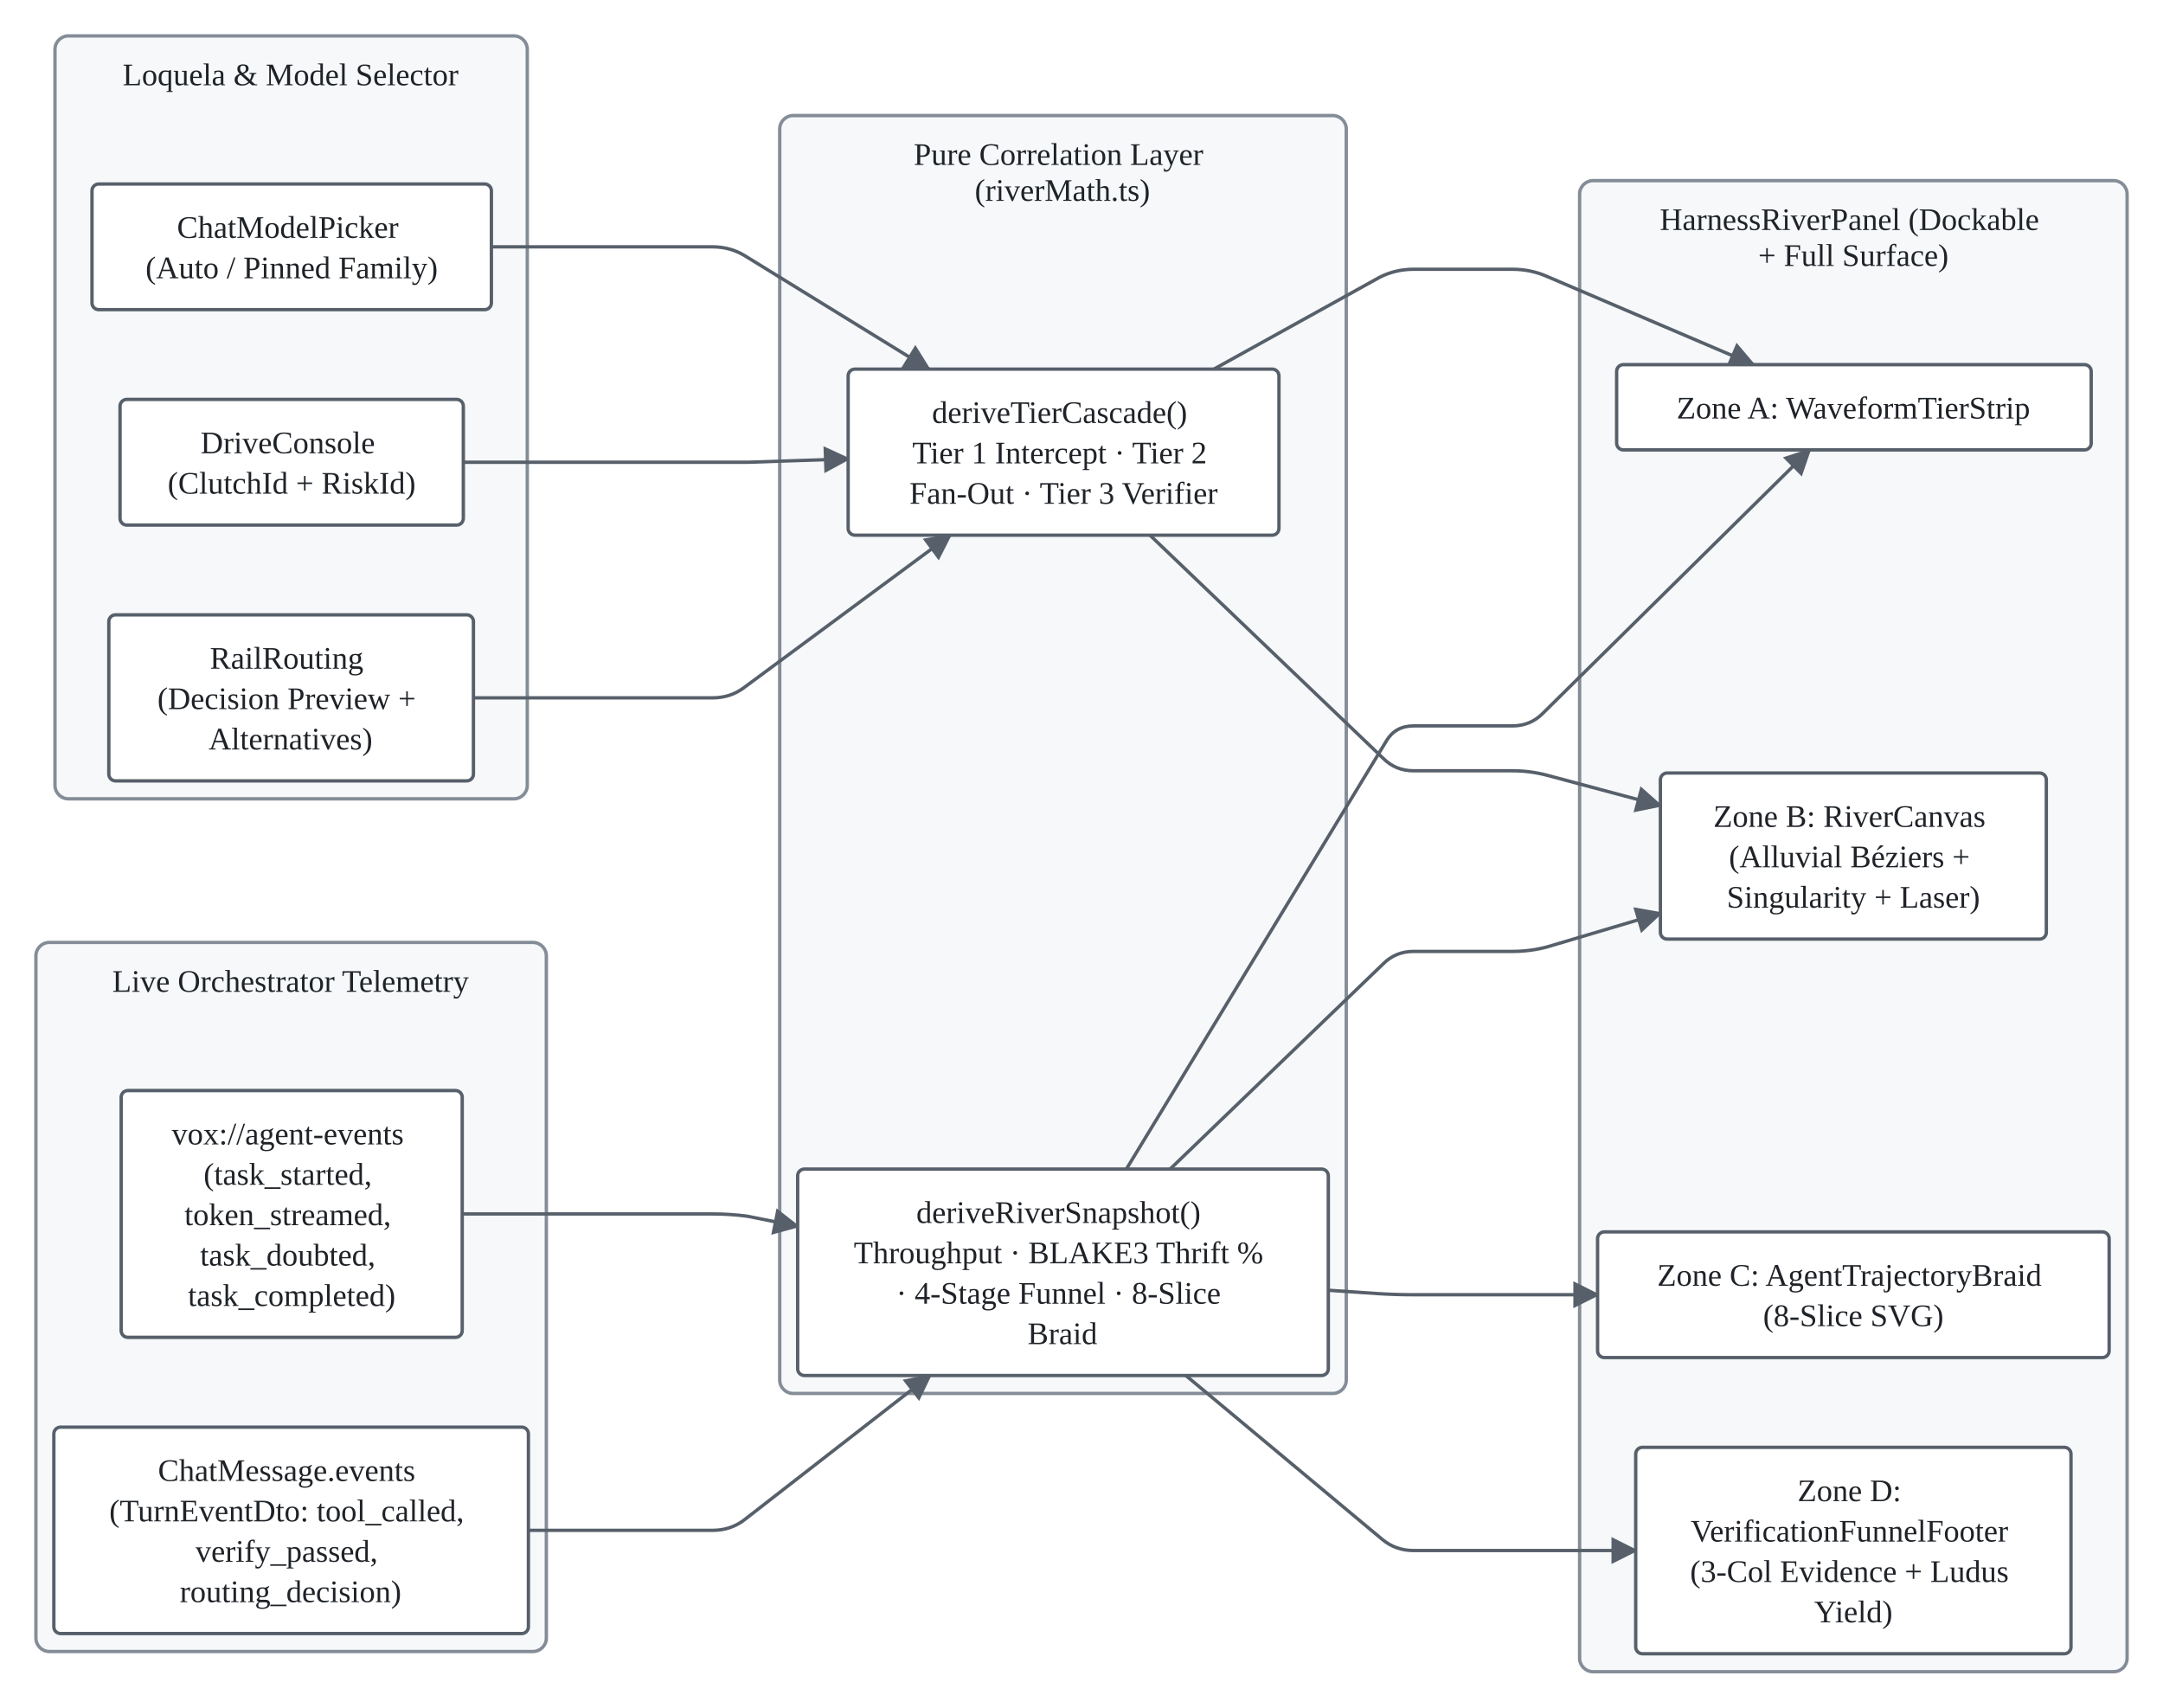
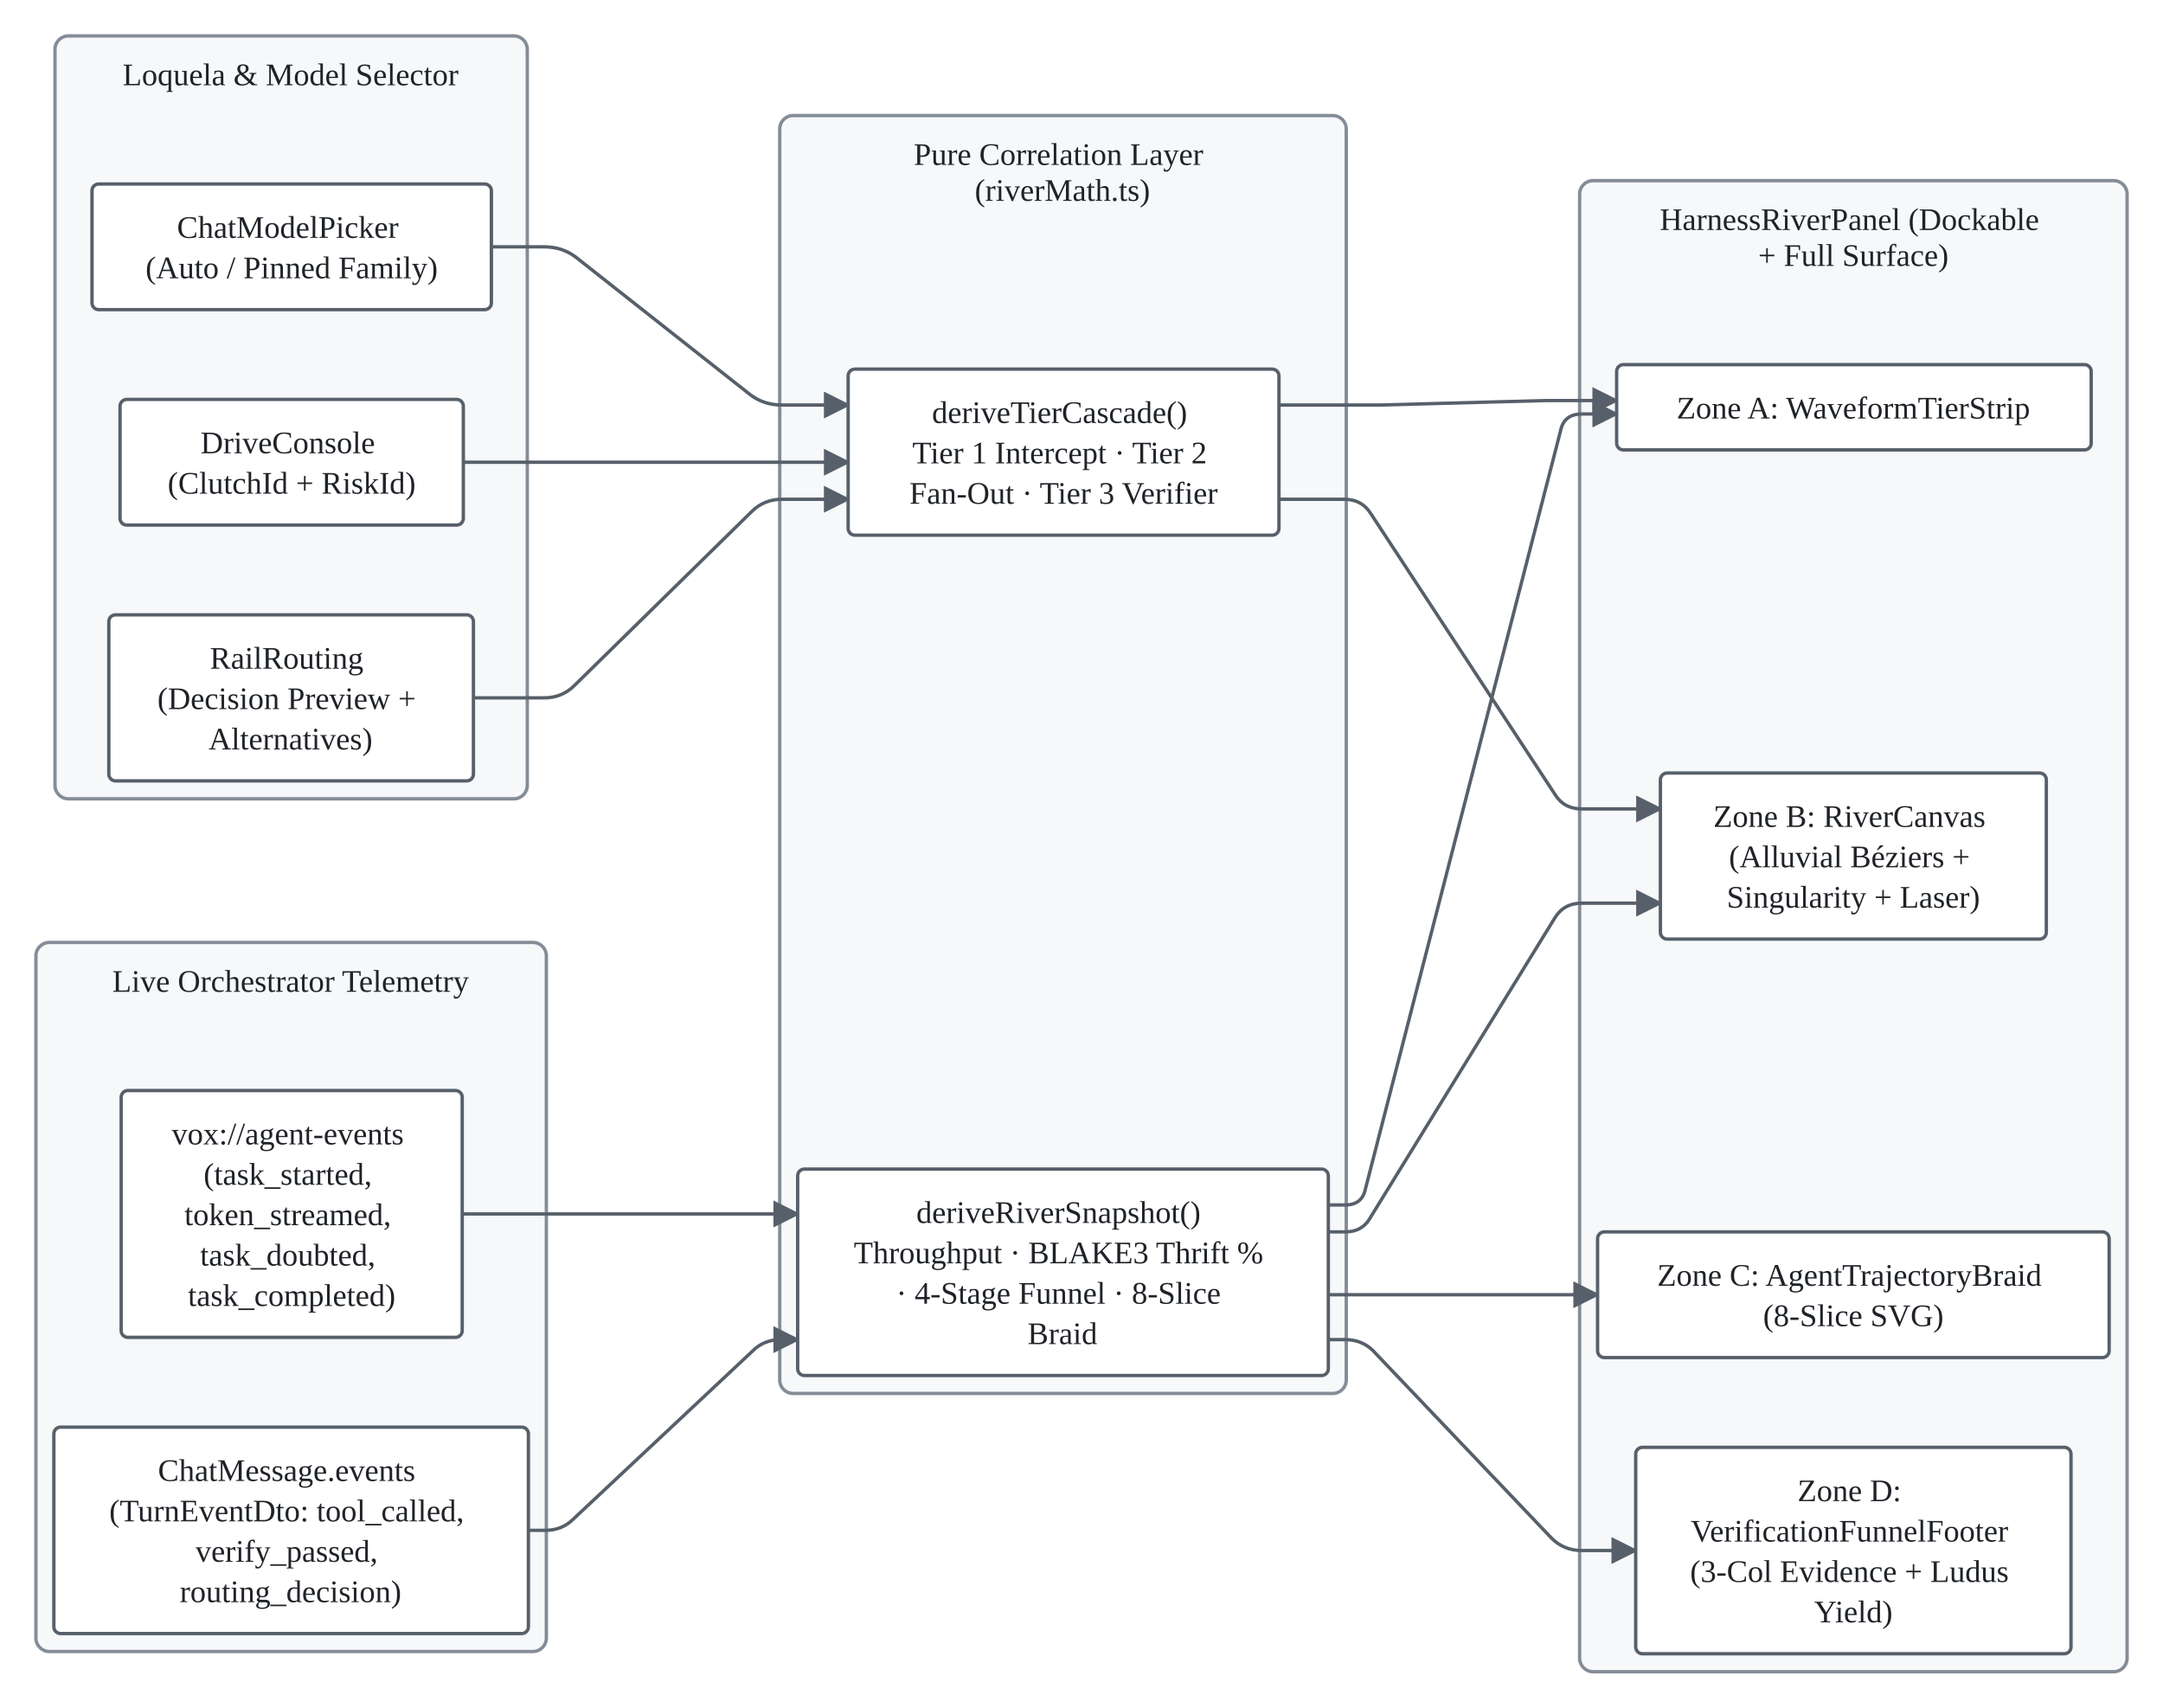
<svg xmlns="http://www.w3.org/2000/svg" viewBox="0 0 964 761" role="img" aria-labelledby="vd-title vd-desc" class="vd-diagram" style="font-family:var(--vd-font,Arimo,Arial,Liberation Sans,Helvetica,sans-serif);font-size:14px">
  <defs>
    <marker id="vd-arrow" viewBox="0 0 10 10" refX="9" refY="5" markerWidth="8" markerHeight="8" orient="auto">
      <path d="M0 0L10 5L0 10z" style="fill:var(--vd-edge,#57606a)" />
    </marker>
  </defs>
  <g class="vd-containers">
    <rect class="vd-container" x="24.5" y="16" width="210.5" height="340" rx="6" style="fill:var(--vd-container-fill,#f6f8fa);stroke:var(--vd-container-stroke,#848d97);stroke-width:1.5" />
    <text class="vd-container-label" x="129.5" y="38" text-anchor="middle" style="fill:var(--vd-text,#1f2328);stroke:none">
      <tspan x="129.5" dy="0">Loquela &amp; Model Selector</tspan>
    </text>
    <rect class="vd-container" x="16" y="420" width="227.5" height="316" rx="6" style="fill:var(--vd-container-fill,#f6f8fa);stroke:var(--vd-container-stroke,#848d97);stroke-width:1.5" />
    <text class="vd-container-label" x="129.5" y="442" text-anchor="middle" style="fill:var(--vd-text,#1f2328);stroke:none">
      <tspan x="129.5" dy="0">Live Orchestrator Telemetry</tspan>
    </text>
    <rect class="vd-container" x="347.5" y="51.5" width="252.5" height="569.5" rx="6" style="fill:var(--vd-container-fill,#f6f8fa);stroke:var(--vd-container-stroke,#848d97);stroke-width:1.5" />
    <text class="vd-container-label" x="473.5" y="73.5" text-anchor="middle" style="fill:var(--vd-text,#1f2328);stroke:none">
      <tspan x="473.5" dy="0">Pure Correlation Layer</tspan>
      <tspan x="473.5" dy="16">(riverMath.ts)</tspan>
    </text>
    <rect class="vd-container" x="704" y="80.5" width="244" height="664.5" rx="6" style="fill:var(--vd-container-fill,#f6f8fa);stroke:var(--vd-container-stroke,#848d97);stroke-width:1.5" />
    <text class="vd-container-label" x="826" y="102.5" text-anchor="middle" style="fill:var(--vd-text,#1f2328);stroke:none">
      <tspan x="826" dy="0">HarnessRiverPanel (Dockable</tspan>
      <tspan x="826" dy="16">+ Full Surface)</tspan>
    </text>
  </g>
  <g class="vd-edges" style="fill:none;stroke:var(--vd-edge,#57606a);stroke-width:1.5">
-     <path class="vd-edge" d="M219 110L265.5 110L295.5 110L317.5 110Q325.5 110 332 114L414 164.5" marker-end="url(#vd-arrow)" />
-     <path class="vd-edge" d="M206.5 206L265.5 206L295.5 206L317.5 206Q325.5 206 333.5 206L378 204.5" marker-end="url(#vd-arrow)" />
-     <path class="vd-edge" d="M211 311L265.5 311L295.5 311L317.5 311Q325.5 311 331.5 306.5L423.5 238.5" marker-end="url(#vd-arrow)" />
-     <path class="vd-edge" d="M206 541L265.5 541L295.5 541L317.5 541Q325.5 541 333 542L355.5 546.5" marker-end="url(#vd-arrow)" />
-     <path class="vd-edge" d="M235.5 682L265.5 682L295.5 682L317.5 682Q325.5 682 331.5 677.5L414.5 613" marker-end="url(#vd-arrow)" />
-     <path class="vd-edge" d="M541 164.5L615 123.5Q622 120 630 120L652 120L674 120Q682 120 689 123L781.5 162.5" marker-end="url(#vd-arrow)" />
-     <path class="vd-edge" d="M512.5 238.5L616.5 338Q622 343.5 630 343.5L652 343.5L674 343.5Q682 343.5 689.5 345.5L740 359" marker-end="url(#vd-arrow)" />
-     <path class="vd-edge" d="M502 521L618 330Q622 323.5 630 323.5L652 323.5L674 323.5Q682 323.5 687.5 318L806.5 200.5" marker-end="url(#vd-arrow)" />
-     <path class="vd-edge" d="M521.5 521L616.5 429.5Q622 424 630 424L652 424L674 424Q682 424 689.5 422L740 407" marker-end="url(#vd-arrow)" />
-     <path class="vd-edge" d="M592 575L614 576.5Q622 577 630 577L652 577L682 577L712 577" marker-end="url(#vd-arrow)" />
-     <path class="vd-edge" d="M528.5 613L616 686Q622 691 630 691L652 691L682 691L729 691" marker-end="url(#vd-arrow)" />
+     <path class="vd-edge" d="M219 110L242.5 110Q250.5 110 256.5 114.5L334.5 176Q340.5 180.5 348.5 180.5L378 180.5" marker-end="url(#vd-arrow)" />
+     <path class="vd-edge" d="M206.5 206L378 206" marker-end="url(#vd-arrow)" />
+     <path class="vd-edge" d="M211 311L242.5 311Q250.5 311 256 305.5L335 228Q340.5 222.5 348.5 222.5L378 222.5" marker-end="url(#vd-arrow)" />
+     <path class="vd-edge" d="M206 541L355.5 541" marker-end="url(#vd-arrow)" />
+     <path class="vd-edge" d="M235.5 682L243 682Q250.5 682 255.5 677L335.5 602Q340.5 597 348 597L355.5 597" marker-end="url(#vd-arrow)" />
+     <path class="vd-edge" d="M570 180.5L599 180.5Q607 180.5 615 180.5L689 178.5Q697 178.5 705 178.5L720.5 178.5" marker-end="url(#vd-arrow)" />
+     <path class="vd-edge" d="M570 222.5L599 222.5Q607 222.5 611 229L693 354Q697 360.5 705 360.5L740 360.5" marker-end="url(#vd-arrow)" />
+     <path class="vd-edge" d="M592 537L599.5 537Q607 537 608.5 530L695.5 192Q697 184.5 705 184.5L720.5 184.5" marker-end="url(#vd-arrow)" />
+     <path class="vd-edge" d="M592 549L599.5 549Q607 549 610.5 543L693 409Q697 402.5 705 402.5L740 402.5" marker-end="url(#vd-arrow)" />
+     <path class="vd-edge" d="M592 577L712 577" marker-end="url(#vd-arrow)" />
+     <path class="vd-edge" d="M592 597L599.5 597Q607 597 612 602L691.5 685.5Q697 691 705 691L729 691" marker-end="url(#vd-arrow)" />
  </g>
  <g class="vd-nodes">
    <g class="vd-node">
      <rect class="vd-node-shape" x="41" y="82" width="178" height="56" rx="3" style="fill:var(--vd-node-fill,#fff);stroke:var(--vd-node-stroke,#57606a);stroke-width:1.5" />
      <text class="vd-label" x="130" y="106" text-anchor="middle" style="fill:var(--vd-text,#1f2328);stroke:none">
        <tspan x="130" dy="0">ChatModelPicker</tspan>
        <tspan x="130" dy="18">(Auto / Pinned Family)</tspan>
      </text>
    </g>
    <g class="vd-node">
      <rect class="vd-node-shape" x="53.5" y="178" width="153" height="56" rx="3" style="fill:var(--vd-node-fill,#fff);stroke:var(--vd-node-stroke,#57606a);stroke-width:1.5" />
      <text class="vd-label" x="130" y="202" text-anchor="middle" style="fill:var(--vd-text,#1f2328);stroke:none">
        <tspan x="130" dy="0">DriveConsole</tspan>
        <tspan x="130" dy="18">(ClutchId + RiskId)</tspan>
      </text>
    </g>
    <g class="vd-node">
      <rect class="vd-node-shape" x="48.5" y="274" width="162.5" height="74" rx="3" style="fill:var(--vd-node-fill,#fff);stroke:var(--vd-node-stroke,#57606a);stroke-width:1.5" />
      <text class="vd-label" x="129.5" y="298" text-anchor="middle" style="fill:var(--vd-text,#1f2328);stroke:none">
        <tspan x="129.5" dy="0">RailRouting</tspan>
        <tspan x="129.5" dy="18">(Decision Preview +</tspan>
        <tspan x="129.5" dy="18">Alternatives)</tspan>
      </text>
    </g>
    <g class="vd-node">
      <rect class="vd-node-shape" x="54" y="486" width="152" height="110" rx="3" style="fill:var(--vd-node-fill,#fff);stroke:var(--vd-node-stroke,#57606a);stroke-width:1.5" />
      <text class="vd-label" x="130" y="510" text-anchor="middle" style="fill:var(--vd-text,#1f2328);stroke:none">
        <tspan x="130" dy="0">vox://agent-events</tspan>
        <tspan x="130" dy="18">(task_started,</tspan>
        <tspan x="130" dy="18">token_streamed,</tspan>
        <tspan x="130" dy="18">task_doubted,</tspan>
        <tspan x="130" dy="18">task_completed)</tspan>
      </text>
    </g>
    <g class="vd-node">
      <rect class="vd-node-shape" x="24" y="636" width="211.5" height="92" rx="3" style="fill:var(--vd-node-fill,#fff);stroke:var(--vd-node-stroke,#57606a);stroke-width:1.5" />
      <text class="vd-label" x="129.5" y="660" text-anchor="middle" style="fill:var(--vd-text,#1f2328);stroke:none">
        <tspan x="129.5" dy="0">ChatMessage.events</tspan>
        <tspan x="129.5" dy="18">(TurnEventDto: tool_called,</tspan>
        <tspan x="129.5" dy="18">verify_passed,</tspan>
        <tspan x="129.5" dy="18">routing_decision)</tspan>
      </text>
    </g>
    <g class="vd-node">
      <rect class="vd-node-shape" x="378" y="164.5" width="192" height="74" rx="3" style="fill:var(--vd-node-fill,#fff);stroke:var(--vd-node-stroke,#57606a);stroke-width:1.5" />
      <text class="vd-label" x="474" y="188.5" text-anchor="middle" style="fill:var(--vd-text,#1f2328);stroke:none">
        <tspan x="474" dy="0">deriveTierCascade()</tspan>
        <tspan x="474" dy="18">Tier 1 Intercept · Tier 2</tspan>
        <tspan x="474" dy="18">Fan-Out · Tier 3 Verifier</tspan>
      </text>
    </g>
    <g class="vd-node">
      <rect class="vd-node-shape" x="355.5" y="521" width="236.5" height="92" rx="3" style="fill:var(--vd-node-fill,#fff);stroke:var(--vd-node-stroke,#57606a);stroke-width:1.5" />
      <text class="vd-label" x="473.5" y="545" text-anchor="middle" style="fill:var(--vd-text,#1f2328);stroke:none">
        <tspan x="473.5" dy="0">deriveRiverSnapshot()</tspan>
        <tspan x="473.5" dy="18">Throughput · BLAKE3 Thrift %</tspan>
        <tspan x="473.5" dy="18">· 4-Stage Funnel · 8-Slice</tspan>
        <tspan x="473.5" dy="18">Braid</tspan>
      </text>
    </g>
    <g class="vd-node">
      <rect class="vd-node-shape" x="720.5" y="162.5" width="211.5" height="38" rx="3" style="fill:var(--vd-node-fill,#fff);stroke:var(--vd-node-stroke,#57606a);stroke-width:1.5" />
      <text class="vd-label" x="826" y="186.5" text-anchor="middle" style="fill:var(--vd-text,#1f2328);stroke:none">
        <tspan x="826" dy="0">Zone A: WaveformTierStrip</tspan>
      </text>
    </g>
    <g class="vd-node">
      <rect class="vd-node-shape" x="740" y="344.5" width="172" height="74" rx="3" style="fill:var(--vd-node-fill,#fff);stroke:var(--vd-node-stroke,#57606a);stroke-width:1.5" />
      <text class="vd-label" x="826" y="368.5" text-anchor="middle" style="fill:var(--vd-text,#1f2328);stroke:none">
        <tspan x="826" dy="0">Zone B: RiverCanvas</tspan>
        <tspan x="826" dy="18">(Alluvial Béziers +</tspan>
        <tspan x="826" dy="18">Singularity + Laser)</tspan>
      </text>
    </g>
    <g class="vd-node">
      <rect class="vd-node-shape" x="712" y="549" width="228" height="56" rx="3" style="fill:var(--vd-node-fill,#fff);stroke:var(--vd-node-stroke,#57606a);stroke-width:1.5" />
      <text class="vd-label" x="826" y="573" text-anchor="middle" style="fill:var(--vd-text,#1f2328);stroke:none">
        <tspan x="826" dy="0">Zone C: AgentTrajectoryBraid</tspan>
        <tspan x="826" dy="18">(8-Slice SVG)</tspan>
      </text>
    </g>
    <g class="vd-node">
      <rect class="vd-node-shape" x="729" y="645" width="194" height="92" rx="3" style="fill:var(--vd-node-fill,#fff);stroke:var(--vd-node-stroke,#57606a);stroke-width:1.5" />
      <text class="vd-label" x="826" y="669" text-anchor="middle" style="fill:var(--vd-text,#1f2328);stroke:none">
        <tspan x="826" dy="0">Zone D:</tspan>
        <tspan x="826" dy="18">VerificationFunnelFooter</tspan>
        <tspan x="826" dy="18">(3-Col Evidence + Ludus</tspan>
        <tspan x="826" dy="18">Yield)</tspan>
      </text>
    </g>
  </g>
</svg>
